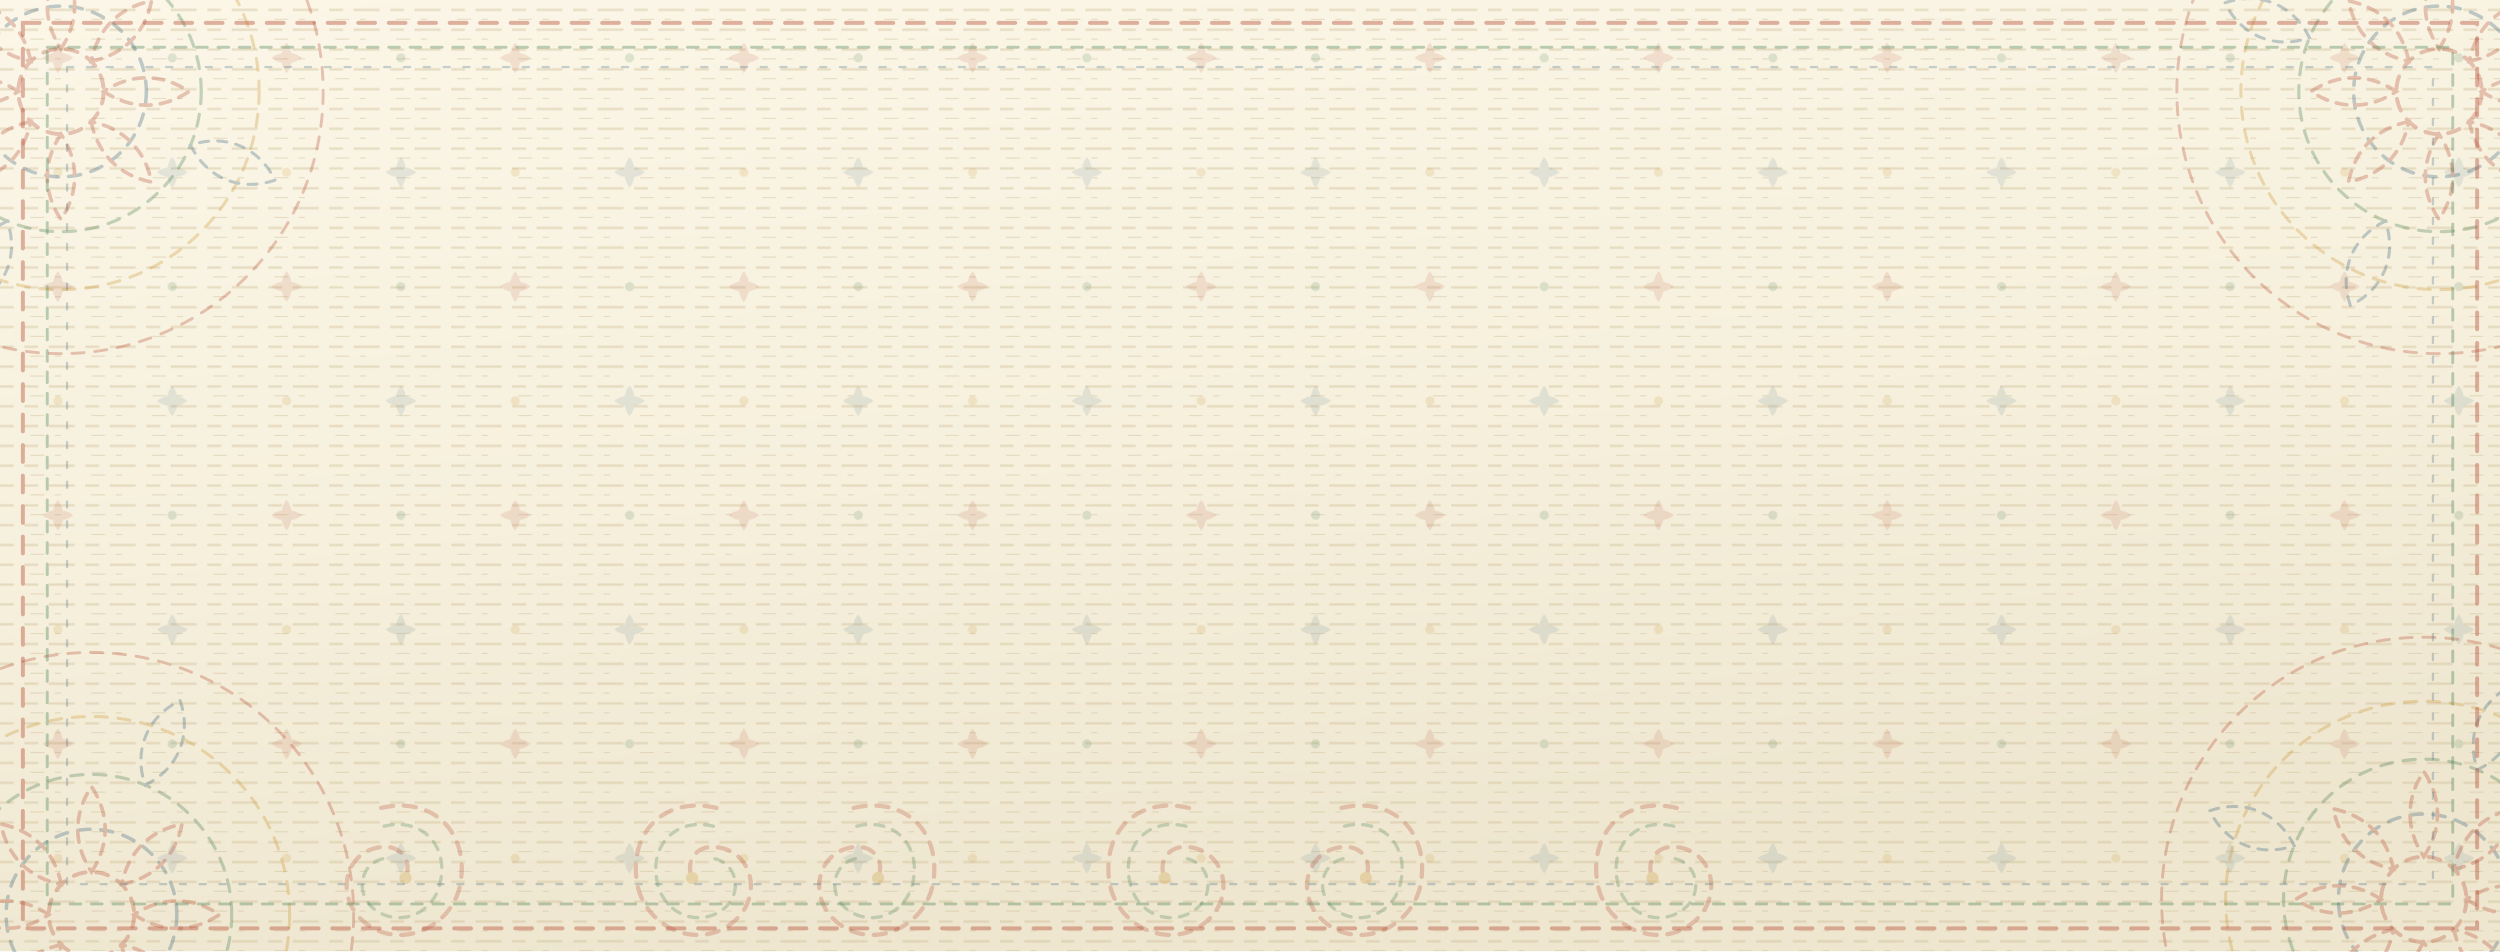
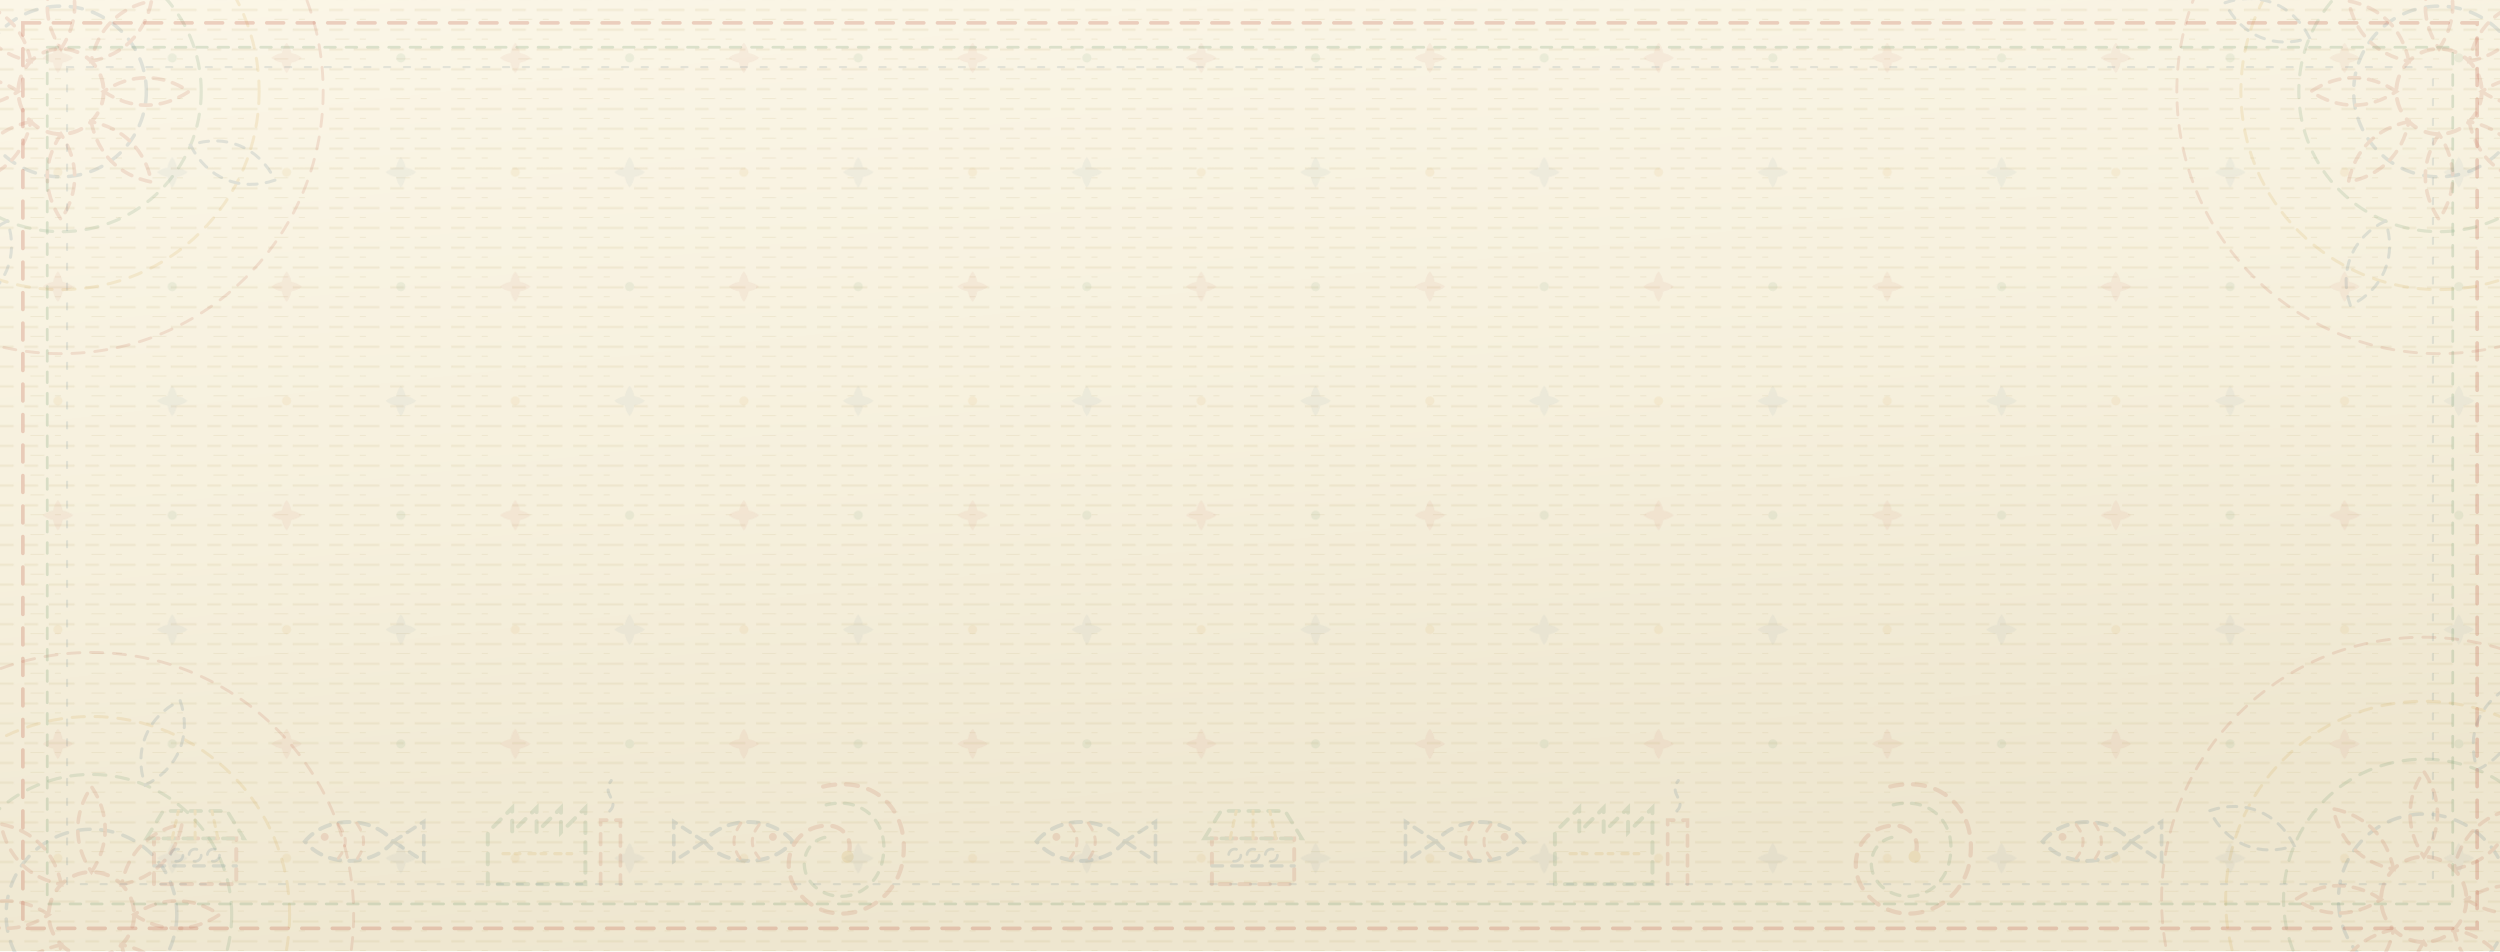
<svg xmlns="http://www.w3.org/2000/svg" width="1640" height="624" viewBox="0 0 1640 624" role="img" aria-label="Nakshi kantha inspired cloth">
  <defs>
    <linearGradient id="cloth" x1="0" y1="0" x2="0.3" y2="1">
      <stop offset="0" stop-color="#fbf6e7" />
      <stop offset=".55" stop-color="#f6f0dd" />
      <stop offset="1" stop-color="#eee6cf" />
    </linearGradient>
    <pattern id="field" width="40" height="13" patternUnits="userSpaceOnUse">
-       <path d="M0 6.5h40" stroke="#cdbc93" stroke-width="1.5" stroke-dasharray="9 7" opacity=".42" />
-       <path d="M20 13h40" stroke="#cdbc93" stroke-width="1.5" stroke-dasharray="9 7" opacity=".42" />
+       <path d="M0 6.5h40" stroke="#cdbc93" stroke-width="1.4" stroke-dasharray="9 7" opacity=".2" />
+       <path d="M20 13h40" stroke="#cdbc93" stroke-width="1.4" stroke-dasharray="9 7" opacity=".2" />
    </pattern>
    <g id="bud">
      <path d="M0-10C4.5-5 4.5 5 0 10C-4.5 5-4.5-5 0-10Z" />
      <path d="M-10 0C-5-4.5 5-4.5 10 0C5 4.5-5 4.5-10 0Z" />
    </g>
    <pattern id="buds" width="150" height="150" patternUnits="userSpaceOnUse">
-       <use href="#bud" x="38" y="38" fill="#b4452f" opacity=".13" />
-       <use href="#bud" x="113" y="113" fill="#2f5d7a" opacity=".11" />
-       <circle cx="113" cy="38" r="3" fill="#3f7a4a" opacity=".16" />
-       <circle cx="38" cy="113" r="3" fill="#c8922a" opacity=".16" />
+       <use href="#bud" x="38" y="38" fill="#b4452f" opacity=".06" />
+       <use href="#bud" x="113" y="113" fill="#2f5d7a" opacity=".05" />
+       <circle cx="113" cy="38" r="3" fill="#3f7a4a" opacity=".08" />
+       <circle cx="38" cy="113" r="3" fill="#c8922a" opacity=".08" />
    </pattern>
    <g id="lotus" fill="none" stroke-linecap="round">
      <g stroke-dasharray="8 7">
        <circle r="28" stroke="#b4452f" stroke-width="2.6" />
        <circle r="56" stroke="#2f5d7a" stroke-width="2.3" />
        <circle r="92" stroke="#3f7a4a" stroke-width="2.1" />
        <circle r="130" stroke="#c8922a" stroke-width="2" />
        <circle r="172" stroke="#b4452f" stroke-width="1.9" />
      </g>
      <g stroke="#b4452f" stroke-width="2.4" stroke-dasharray="7 6">
        <path d="M0-28C12-46 12-66 0-84C-12-66-12-46 0-28Z" transform="rotate(0)" />
        <path d="M0-28C12-46 12-66 0-84C-12-66-12-46 0-28Z" transform="rotate(45)" />
        <path d="M0-28C12-46 12-66 0-84C-12-66-12-46 0-28Z" transform="rotate(90)" />
        <path d="M0-28C12-46 12-66 0-84C-12-66-12-46 0-28Z" transform="rotate(135)" />
        <path d="M0-28C12-46 12-66 0-84C-12-66-12-46 0-28Z" transform="rotate(180)" />
        <path d="M0-28C12-46 12-66 0-84C-12-66-12-46 0-28Z" transform="rotate(225)" />
        <path d="M0-28C12-46 12-66 0-84C-12-66-12-46 0-28Z" transform="rotate(270)" />
        <path d="M0-28C12-46 12-66 0-84C-12-66-12-46 0-28Z" transform="rotate(315)" />
      </g>
      <g stroke="#2f5d7a" stroke-width="2" stroke-dasharray="6 6">
        <path d="M0-92C16-110 16-134 0-152C-16-134-16-110 0-92Z" transform="rotate(22.5)" />
        <path d="M0-92C16-110 16-134 0-152C-16-134-16-110 0-92Z" transform="rotate(112.5)" />
        <path d="M0-92C16-110 16-134 0-152C-16-134-16-110 0-92Z" transform="rotate(202.5)" />
        <path d="M0-92C16-110 16-134 0-152C-16-134-16-110 0-92Z" transform="rotate(292.5)" />
      </g>
    </g>
+     <g id="fish" fill="none" stroke-linecap="round">
+       <path d="M0 0C14-17 44-17 58 0C44 17 14 17 0 0Z" stroke="#2f5d7a" stroke-width="2.6" stroke-dasharray="7 6" />
+       <path d="M58 0L78-13V13Z" stroke="#2f5d7a" stroke-width="2.4" stroke-dasharray="6 5" />
+       <path d="M22-11C28-3 28 3 22 11M34-12C40-3 40 3 34 12" stroke="#b4452f" stroke-width="2" stroke-dasharray="5 5" />
+       <circle cx="13" cy="-3" r="2.6" fill="#b4452f" stroke="none" />
+     </g>
+     <g id="mill" fill="none" stroke-linecap="round" stroke-dasharray="7 6">
+       <path d="M0 62V28L16 12V28L32 12V28L48 12V28L64 12V62H0Z" stroke="#3f7a4a" stroke-width="2.6" />
+       <path d="M74 62V20h13v42" stroke="#b4452f" stroke-width="2.4" />
+       <path d="M80 14C87 7 74 3 81-6" stroke="#2f5d7a" stroke-width="2" stroke-dasharray="5 5" />
+       <path d="M10 42h11M27 42h11M44 42h11" stroke="#c8922a" stroke-width="2.2" stroke-dasharray="4 4" />
+     </g>
+     <g id="shop" fill="none" stroke-linecap="round" stroke-dasharray="7 6">
+       <path d="M5 58V28h54v30Z" stroke="#b4452f" stroke-width="2.6" />
+       <path d="M0 28L11 10h42l11 18Z" stroke="#3f7a4a" stroke-width="2.4" />
+       <path d="M17 28 21 10M32 28 32 10M47 28 43 10" stroke="#c8922a" stroke-width="2" stroke-dasharray="4 4" />
+       <path d="M5 46h54" stroke="#2f5d7a" stroke-width="2.2" />
+       <circle cx="20" cy="39" r="4" stroke="#2f5d7a" stroke-width="1.8" />
+       <circle cx="32" cy="39" r="4" stroke="#2f5d7a" stroke-width="1.8" />
+       <circle cx="44" cy="39" r="4" stroke="#2f5d7a" stroke-width="1.8" />
+     </g>
    <g id="kalka" fill="none" stroke-linecap="round">
      <path d="M0 0C34-8 58 16 52 50C46 80 10 94-12 74C-30 58-24 30-2 26C12 23 21 34 16 46" stroke="#b4452f" stroke-width="2.8" stroke-dasharray="8 7" />
      <path d="M2 12C26 6 44 24 39 48C35 70 11 79-5 66C-18 55-13 35 3 33" stroke="#3f7a4a" stroke-width="2.2" stroke-dasharray="6 6" />
      <circle cx="16" cy="46" r="4" fill="#c8922a" stroke="none" />
    </g>
  </defs>
  <rect width="1640" height="624" fill="url(#cloth)" />
  <rect width="1640" height="624" fill="url(#field)" />
  <rect width="1640" height="624" fill="url(#buds)" />
-   <g opacity=".3">
+   <g opacity=".13">
    <use href="#lotus" transform="translate(40 60)" />
    <use href="#lotus" transform="translate(1600 60)" />
    <use href="#lotus" transform="translate(60 600)" />
    <use href="#lotus" transform="translate(1590 590)" />
  </g>
-   <g opacity=".26">
-     <use href="#kalka" transform="translate(250 530)" />
-     <use href="#kalka" transform="translate(470 530) scale(-1 1)" />
-     <use href="#kalka" transform="translate(560 530)" />
-     <use href="#kalka" transform="translate(780 530) scale(-1 1)" />
-     <use href="#kalka" transform="translate(880 530)" />
-     <use href="#kalka" transform="translate(1100 530) scale(-1 1)" />
+   <g opacity=".13">
+     <use href="#shop" transform="translate(96 522)" />
+     <use href="#fish" transform="translate(200 552)" />
+     <use href="#mill" transform="translate(320 518)" />
+     <use href="#fish" transform="translate(520 552) scale(-1 1)" />
+     <use href="#kalka" transform="translate(540 516)" />
+     <use href="#fish" transform="translate(680 552)" />
+     <use href="#shop" transform="translate(790 522)" />
+     <use href="#fish" transform="translate(1000 552) scale(-1 1)" />
+     <use href="#mill" transform="translate(1020 518)" />
+     <use href="#kalka" transform="translate(1240 516)" />
+     <use href="#fish" transform="translate(1340 552)" />
  </g>
  <g fill="none" stroke-linecap="round">
-     <rect x="15" y="15" width="1610" height="594" stroke="#b4452f" stroke-width="2.6" stroke-dasharray="11 9" opacity=".4" />
-     <rect x="31" y="31" width="1578" height="562" stroke="#3f7a4a" stroke-width="1.9" stroke-dasharray="7 7" opacity=".34" />
-     <rect x="44" y="44" width="1552" height="536" stroke="#2f5d7a" stroke-width="1.5" stroke-dasharray="4 9" opacity=".26" />
+     <rect x="15" y="15" width="1610" height="594" stroke="#b4452f" stroke-width="2.4" stroke-dasharray="11 9" opacity=".22" />
+     <rect x="31" y="31" width="1578" height="562" stroke="#3f7a4a" stroke-width="1.8" stroke-dasharray="7 7" opacity=".17" />
+     <rect x="44" y="44" width="1552" height="536" stroke="#2f5d7a" stroke-width="1.4" stroke-dasharray="4 9" opacity=".12" />
  </g>
</svg>
